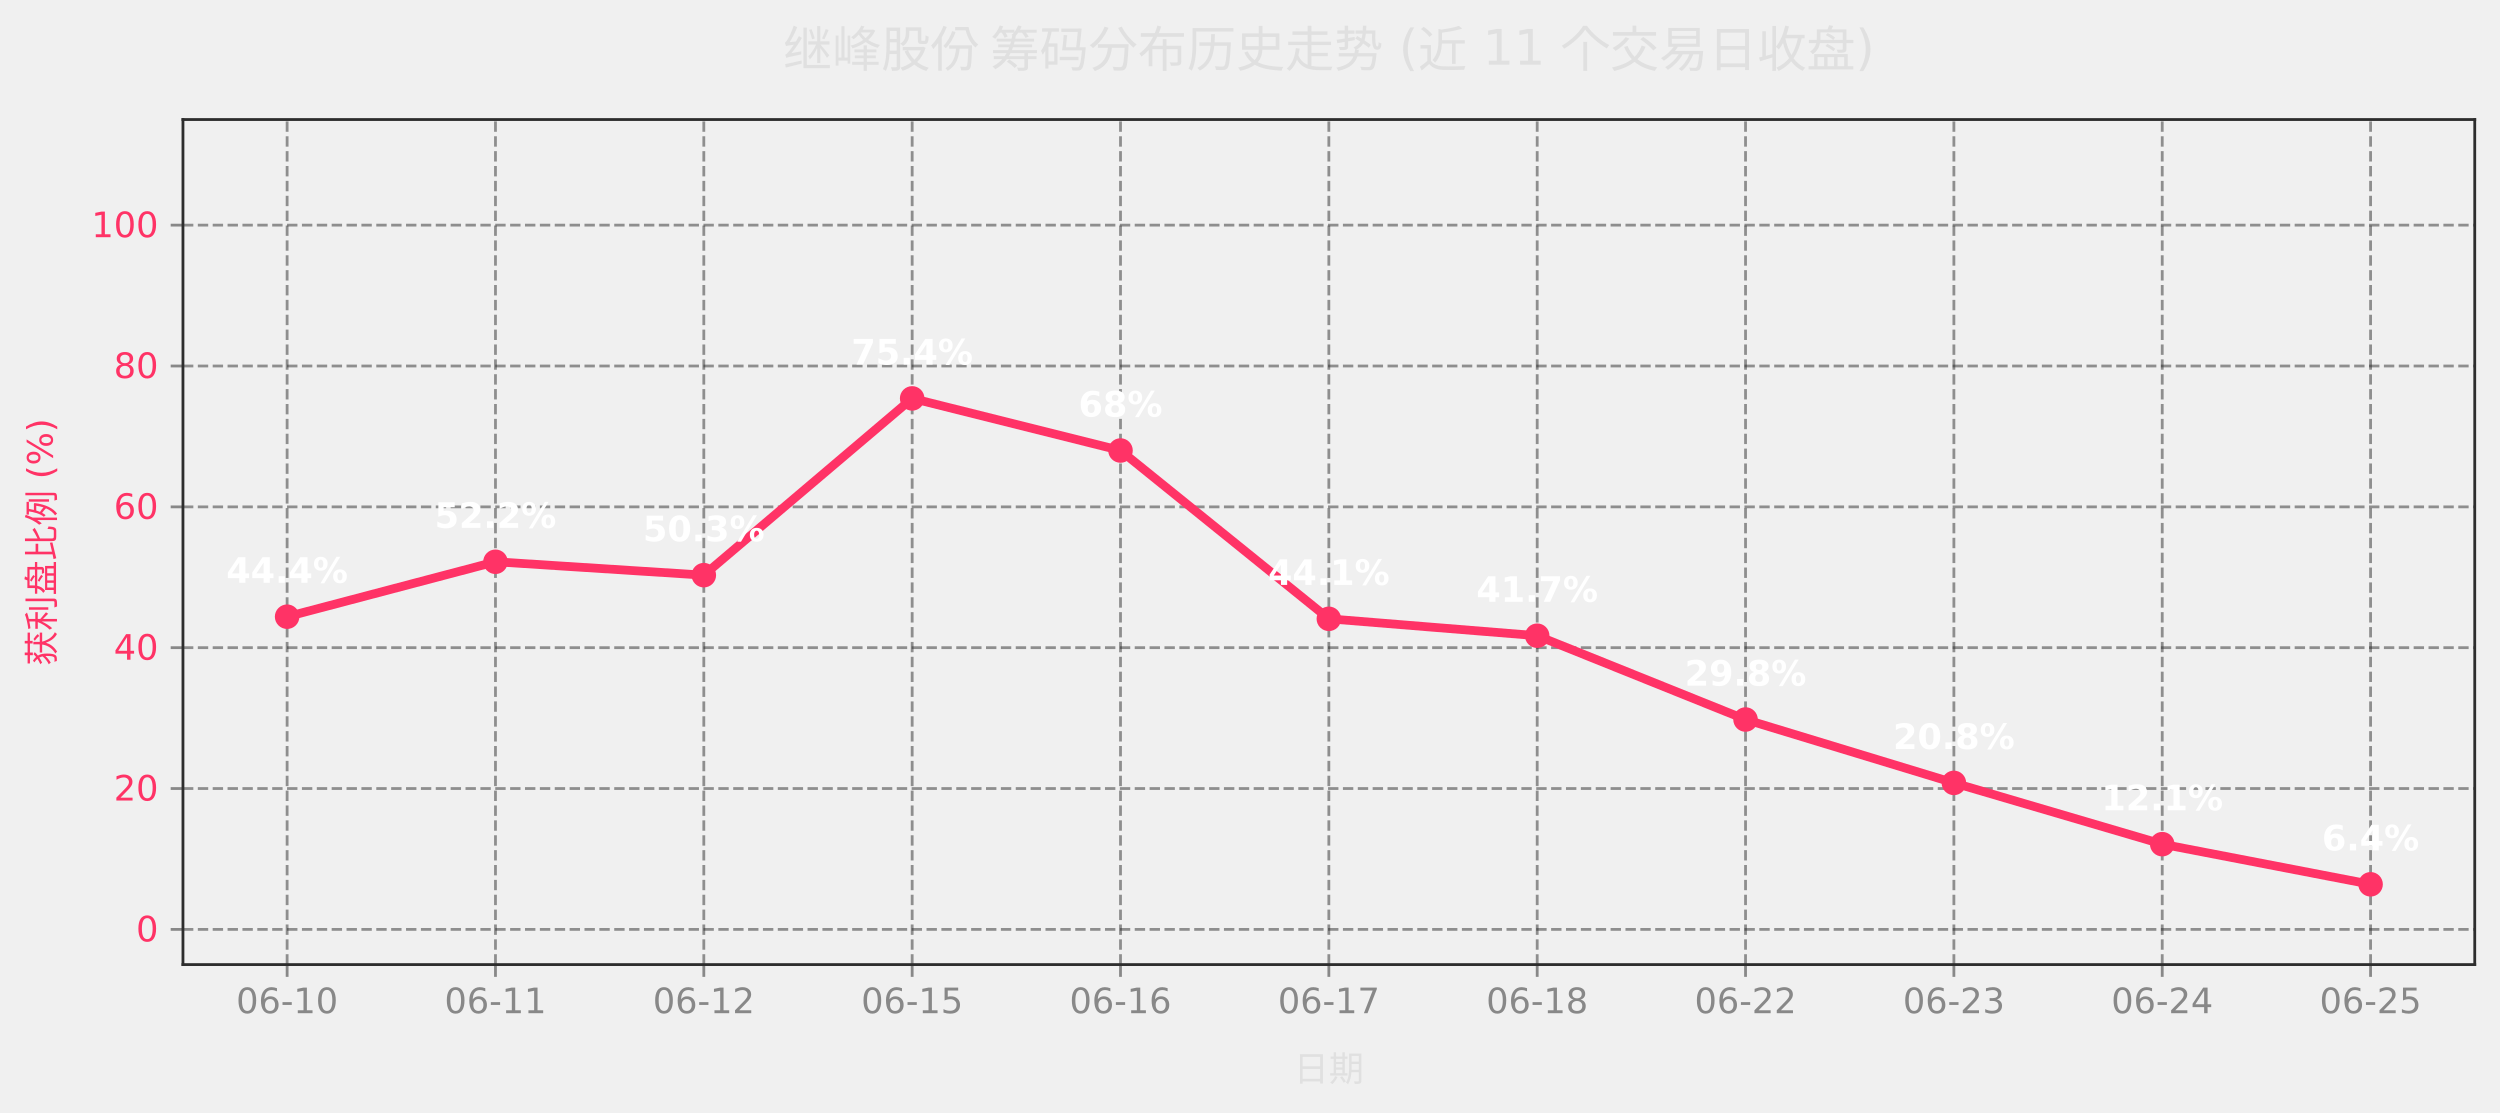
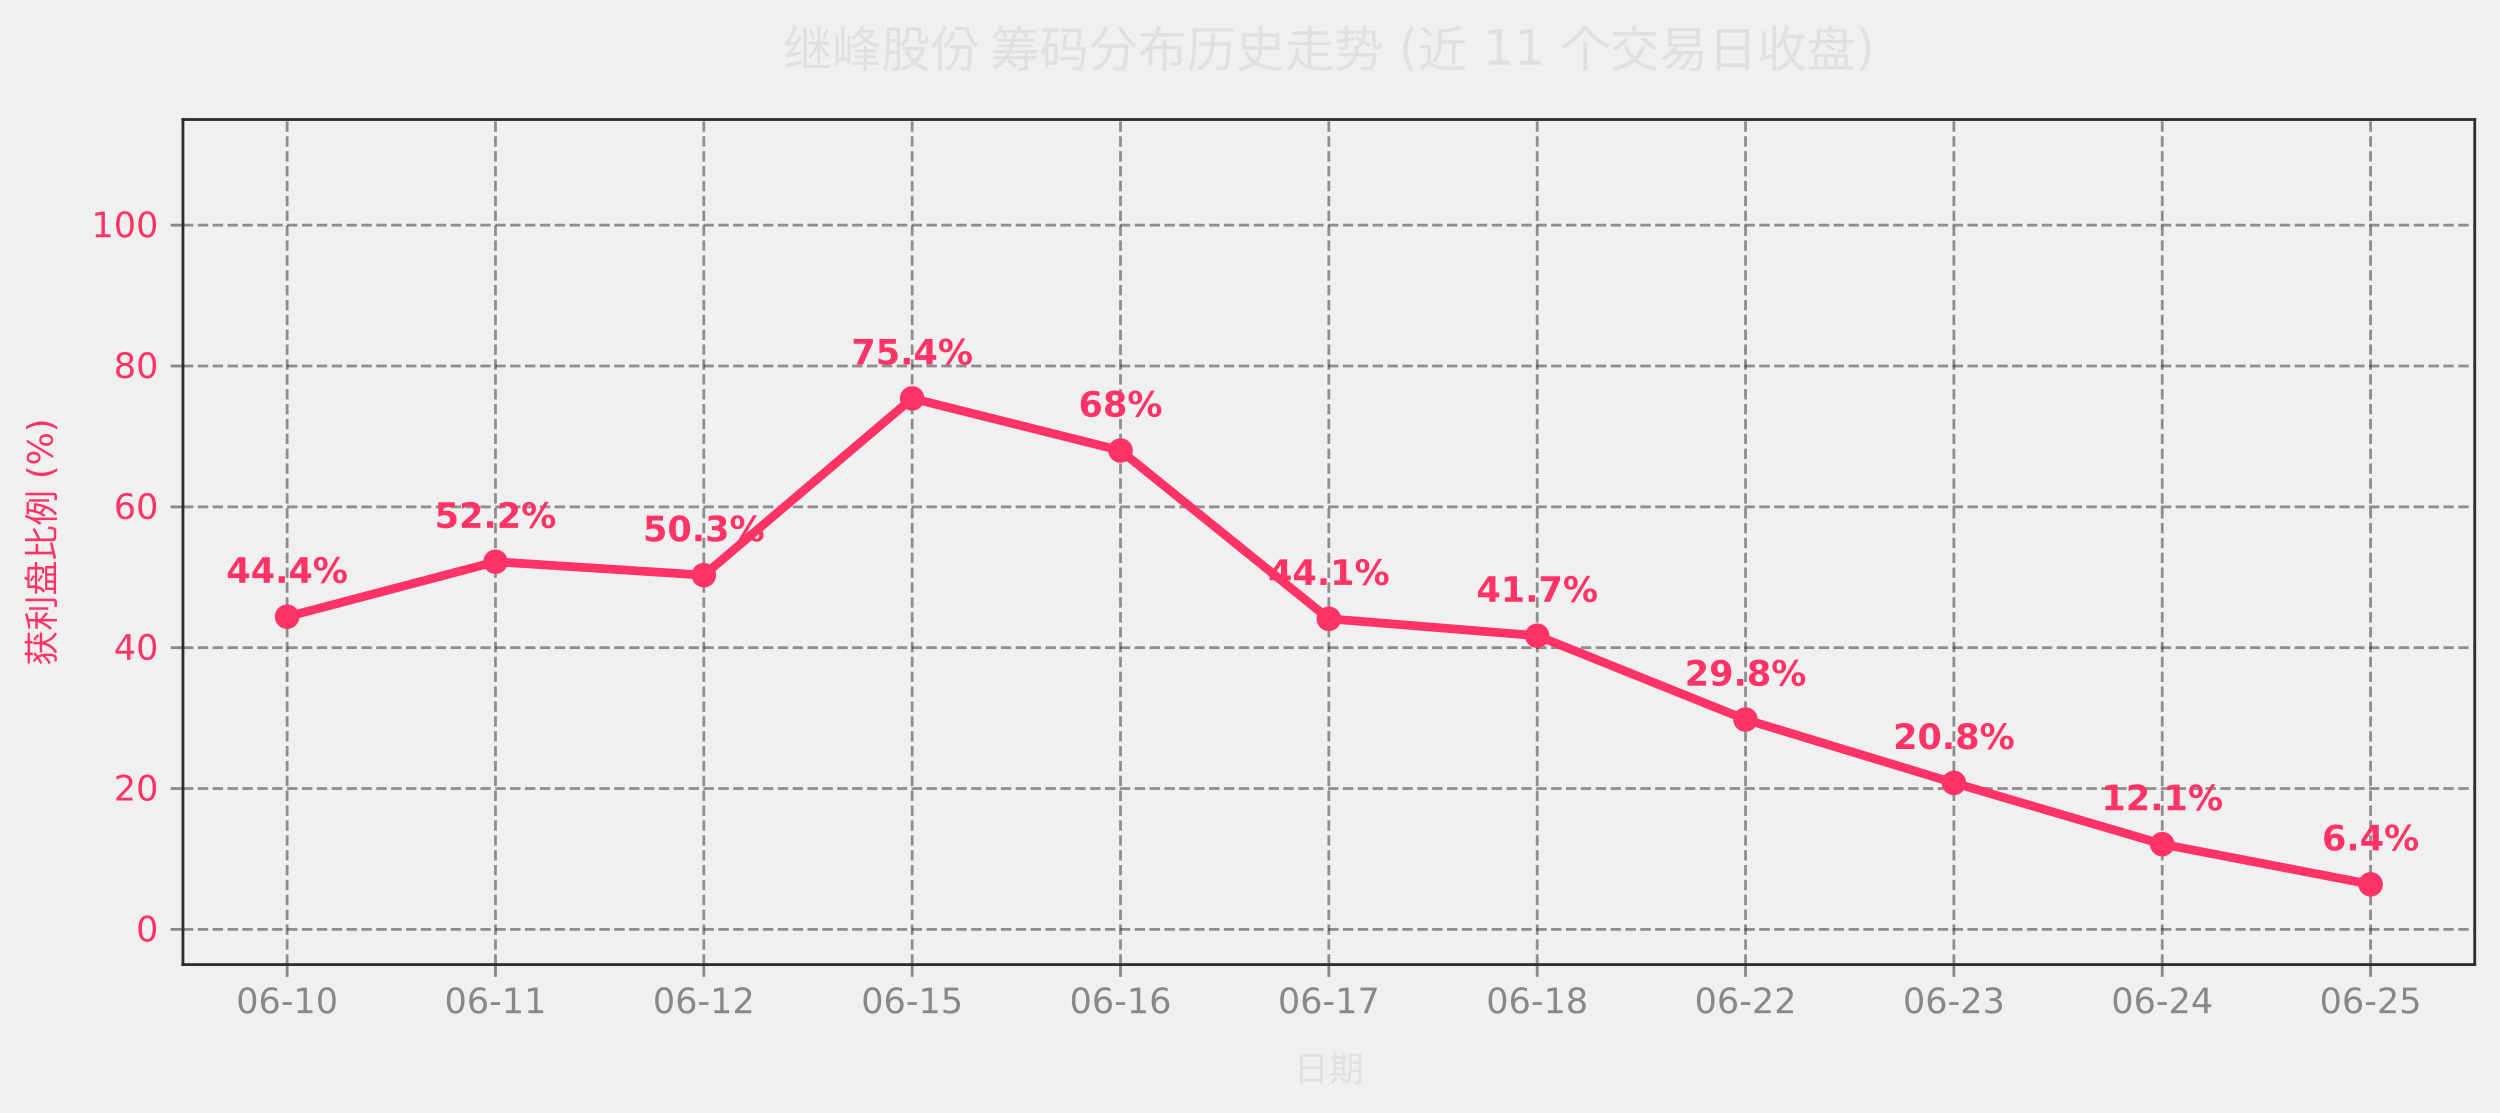
<svg xmlns="http://www.w3.org/2000/svg" xmlns:xlink="http://www.w3.org/1999/xlink" width="712.784pt" height="317.148pt" viewBox="0 0 712.784 317.148" version="1.1">
  <defs>
    <style type="text/css">*{stroke-linejoin: round; stroke-linecap: butt}</style>
  </defs>
  <g id="figure_1">
    <g id="patch_1">
      <path d="M 0 317.148  L 712.784 317.148  L 712.784 0  L 0 0  L 0 317.148  z " style="fill: none" />
    </g>
    <g id="axes_1">
      <g id="patch_2">
        <path d="M 52.163 275.017  L 705.584 275.017  L 705.584 34.08  L 52.163 34.08  L 52.163 275.017  z " style="fill: none" />
      </g>
      <g id="matplotlib.axis_1">
        <g id="xtick_1">
          <g id="line2d_1">
-             <path d="M 81.863 275.017  L 81.863 34.08  " clip-path="url(#pb0483c813f)" style="fill: none; stroke-dasharray: 2.96,1.28; stroke-dashoffset: 0; stroke: #2d2d2d; stroke-opacity: 0.5; stroke-width: 0.8" />
+             <path d="M 81.863 275.017  L 81.863 34.08  " clip-path="url(#pe7135e5e0c)" style="fill: none; stroke-dasharray: 2.96,1.28; stroke-dashoffset: 0; stroke: #2d2d2d; stroke-opacity: 0.5; stroke-width: 0.8" />
          </g>
          <g id="line2d_2">
            <defs>
-               <path id="ma09f5016ab" d="M 0 0  L 0 3.5  " style="stroke: #888888; stroke-width: 0.8" />
+               <path id="m8e5c2aca2e" d="M 0 0  L 0 3.5  " style="stroke: #888888; stroke-width: 0.8" />
            </defs>
            <g>
-               <use xlink:href="#ma09f5016ab" x="81.863" y="275.017" style="fill: #888888; stroke: #888888; stroke-width: 0.8" />
+               <use xlink:href="#m8e5c2aca2e" x="81.863" y="275.017" style="fill: #888888; stroke: #888888; stroke-width: 0.8" />
            </g>
          </g>
          <g id="text_1">
            <text style="fill: #888888; font: 10px 'WenQuanYi Zen Hei', 'DejaVu Sans', 'Arial', sans-serif; text-anchor: middle" x="81.863" y="288.873" transform="rotate(-0 81.86347 288.8728)">06-10</text>
          </g>
        </g>
        <g id="xtick_2">
          <g id="line2d_3">
-             <path d="M 141.265 275.017  L 141.265 34.08  " clip-path="url(#pb0483c813f)" style="fill: none; stroke-dasharray: 2.96,1.28; stroke-dashoffset: 0; stroke: #2d2d2d; stroke-opacity: 0.5; stroke-width: 0.8" />
+             <path d="M 141.265 275.017  L 141.265 34.08  " clip-path="url(#pe7135e5e0c)" style="fill: none; stroke-dasharray: 2.96,1.28; stroke-dashoffset: 0; stroke: #2d2d2d; stroke-opacity: 0.5; stroke-width: 0.8" />
          </g>
          <g id="line2d_4">
            <g>
-               <use xlink:href="#ma09f5016ab" x="141.265" y="275.017" style="fill: #888888; stroke: #888888; stroke-width: 0.8" />
+               <use xlink:href="#m8e5c2aca2e" x="141.265" y="275.017" style="fill: #888888; stroke: #888888; stroke-width: 0.8" />
            </g>
          </g>
          <g id="text_2">
            <text style="fill: #888888; font: 10px 'WenQuanYi Zen Hei', 'DejaVu Sans', 'Arial', sans-serif; text-anchor: middle" x="141.265" y="288.873" transform="rotate(-0 141.2654 288.8728)">06-11</text>
          </g>
        </g>
        <g id="xtick_3">
          <g id="line2d_5">
-             <path d="M 200.667 275.017  L 200.667 34.08  " clip-path="url(#pb0483c813f)" style="fill: none; stroke-dasharray: 2.96,1.28; stroke-dashoffset: 0; stroke: #2d2d2d; stroke-opacity: 0.5; stroke-width: 0.8" />
+             <path d="M 200.667 275.017  L 200.667 34.08  " clip-path="url(#pe7135e5e0c)" style="fill: none; stroke-dasharray: 2.96,1.28; stroke-dashoffset: 0; stroke: #2d2d2d; stroke-opacity: 0.5; stroke-width: 0.8" />
          </g>
          <g id="line2d_6">
            <g>
-               <use xlink:href="#ma09f5016ab" x="200.667" y="275.017" style="fill: #888888; stroke: #888888; stroke-width: 0.8" />
+               <use xlink:href="#m8e5c2aca2e" x="200.667" y="275.017" style="fill: #888888; stroke: #888888; stroke-width: 0.8" />
            </g>
          </g>
          <g id="text_3">
            <text style="fill: #888888; font: 10px 'WenQuanYi Zen Hei', 'DejaVu Sans', 'Arial', sans-serif; text-anchor: middle" x="200.667" y="288.873" transform="rotate(-0 200.6673 288.8728)">06-12</text>
          </g>
        </g>
        <g id="xtick_4">
          <g id="line2d_7">
-             <path d="M 260.069 275.017  L 260.069 34.08  " clip-path="url(#pb0483c813f)" style="fill: none; stroke-dasharray: 2.96,1.28; stroke-dashoffset: 0; stroke: #2d2d2d; stroke-opacity: 0.5; stroke-width: 0.8" />
+             <path d="M 260.069 275.017  L 260.069 34.08  " clip-path="url(#pe7135e5e0c)" style="fill: none; stroke-dasharray: 2.96,1.28; stroke-dashoffset: 0; stroke: #2d2d2d; stroke-opacity: 0.5; stroke-width: 0.8" />
          </g>
          <g id="line2d_8">
            <g>
-               <use xlink:href="#ma09f5016ab" x="260.069" y="275.017" style="fill: #888888; stroke: #888888; stroke-width: 0.8" />
+               <use xlink:href="#m8e5c2aca2e" x="260.069" y="275.017" style="fill: #888888; stroke: #888888; stroke-width: 0.8" />
            </g>
          </g>
          <g id="text_4">
            <text style="fill: #888888; font: 10px 'WenQuanYi Zen Hei', 'DejaVu Sans', 'Arial', sans-serif; text-anchor: middle" x="260.069" y="288.873" transform="rotate(-0 260.0693 288.8728)">06-15</text>
          </g>
        </g>
        <g id="xtick_5">
          <g id="line2d_9">
-             <path d="M 319.471 275.017  L 319.471 34.08  " clip-path="url(#pb0483c813f)" style="fill: none; stroke-dasharray: 2.96,1.28; stroke-dashoffset: 0; stroke: #2d2d2d; stroke-opacity: 0.5; stroke-width: 0.8" />
+             <path d="M 319.471 275.017  L 319.471 34.08  " clip-path="url(#pe7135e5e0c)" style="fill: none; stroke-dasharray: 2.96,1.28; stroke-dashoffset: 0; stroke: #2d2d2d; stroke-opacity: 0.5; stroke-width: 0.8" />
          </g>
          <g id="line2d_10">
            <g>
-               <use xlink:href="#ma09f5016ab" x="319.471" y="275.017" style="fill: #888888; stroke: #888888; stroke-width: 0.8" />
+               <use xlink:href="#m8e5c2aca2e" x="319.471" y="275.017" style="fill: #888888; stroke: #888888; stroke-width: 0.8" />
            </g>
          </g>
          <g id="text_5">
            <text style="fill: #888888; font: 10px 'WenQuanYi Zen Hei', 'DejaVu Sans', 'Arial', sans-serif; text-anchor: middle" x="319.471" y="288.873" transform="rotate(-0 319.4712 288.8728)">06-16</text>
          </g>
        </g>
        <g id="xtick_6">
          <g id="line2d_11">
-             <path d="M 378.873 275.017  L 378.873 34.08  " clip-path="url(#pb0483c813f)" style="fill: none; stroke-dasharray: 2.96,1.28; stroke-dashoffset: 0; stroke: #2d2d2d; stroke-opacity: 0.5; stroke-width: 0.8" />
+             <path d="M 378.873 275.017  L 378.873 34.08  " clip-path="url(#pe7135e5e0c)" style="fill: none; stroke-dasharray: 2.96,1.28; stroke-dashoffset: 0; stroke: #2d2d2d; stroke-opacity: 0.5; stroke-width: 0.8" />
          </g>
          <g id="line2d_12">
            <g>
-               <use xlink:href="#ma09f5016ab" x="378.873" y="275.017" style="fill: #888888; stroke: #888888; stroke-width: 0.8" />
+               <use xlink:href="#m8e5c2aca2e" x="378.873" y="275.017" style="fill: #888888; stroke: #888888; stroke-width: 0.8" />
            </g>
          </g>
          <g id="text_6">
            <text style="fill: #888888; font: 10px 'WenQuanYi Zen Hei', 'DejaVu Sans', 'Arial', sans-serif; text-anchor: middle" x="378.873" y="288.873" transform="rotate(-0 378.8731 288.8728)">06-17</text>
          </g>
        </g>
        <g id="xtick_7">
          <g id="line2d_13">
-             <path d="M 438.275 275.017  L 438.275 34.08  " clip-path="url(#pb0483c813f)" style="fill: none; stroke-dasharray: 2.96,1.28; stroke-dashoffset: 0; stroke: #2d2d2d; stroke-opacity: 0.5; stroke-width: 0.8" />
+             <path d="M 438.275 275.017  L 438.275 34.08  " clip-path="url(#pe7135e5e0c)" style="fill: none; stroke-dasharray: 2.96,1.28; stroke-dashoffset: 0; stroke: #2d2d2d; stroke-opacity: 0.5; stroke-width: 0.8" />
          </g>
          <g id="line2d_14">
            <g>
-               <use xlink:href="#ma09f5016ab" x="438.275" y="275.017" style="fill: #888888; stroke: #888888; stroke-width: 0.8" />
+               <use xlink:href="#m8e5c2aca2e" x="438.275" y="275.017" style="fill: #888888; stroke: #888888; stroke-width: 0.8" />
            </g>
          </g>
          <g id="text_7">
            <text style="fill: #888888; font: 10px 'WenQuanYi Zen Hei', 'DejaVu Sans', 'Arial', sans-serif; text-anchor: middle" x="438.275" y="288.873" transform="rotate(-0 438.2751 288.8728)">06-18</text>
          </g>
        </g>
        <g id="xtick_8">
          <g id="line2d_15">
-             <path d="M 497.677 275.017  L 497.677 34.08  " clip-path="url(#pb0483c813f)" style="fill: none; stroke-dasharray: 2.96,1.28; stroke-dashoffset: 0; stroke: #2d2d2d; stroke-opacity: 0.5; stroke-width: 0.8" />
+             <path d="M 497.677 275.017  L 497.677 34.08  " clip-path="url(#pe7135e5e0c)" style="fill: none; stroke-dasharray: 2.96,1.28; stroke-dashoffset: 0; stroke: #2d2d2d; stroke-opacity: 0.5; stroke-width: 0.8" />
          </g>
          <g id="line2d_16">
            <g>
-               <use xlink:href="#ma09f5016ab" x="497.677" y="275.017" style="fill: #888888; stroke: #888888; stroke-width: 0.8" />
+               <use xlink:href="#m8e5c2aca2e" x="497.677" y="275.017" style="fill: #888888; stroke: #888888; stroke-width: 0.8" />
            </g>
          </g>
          <g id="text_8">
            <text style="fill: #888888; font: 10px 'WenQuanYi Zen Hei', 'DejaVu Sans', 'Arial', sans-serif; text-anchor: middle" x="497.677" y="288.873" transform="rotate(-0 497.677 288.8728)">06-22</text>
          </g>
        </g>
        <g id="xtick_9">
          <g id="line2d_17">
-             <path d="M 557.079 275.017  L 557.079 34.08  " clip-path="url(#pb0483c813f)" style="fill: none; stroke-dasharray: 2.96,1.28; stroke-dashoffset: 0; stroke: #2d2d2d; stroke-opacity: 0.5; stroke-width: 0.8" />
+             <path d="M 557.079 275.017  L 557.079 34.08  " clip-path="url(#pe7135e5e0c)" style="fill: none; stroke-dasharray: 2.96,1.28; stroke-dashoffset: 0; stroke: #2d2d2d; stroke-opacity: 0.5; stroke-width: 0.8" />
          </g>
          <g id="line2d_18">
            <g>
-               <use xlink:href="#ma09f5016ab" x="557.079" y="275.017" style="fill: #888888; stroke: #888888; stroke-width: 0.8" />
+               <use xlink:href="#m8e5c2aca2e" x="557.079" y="275.017" style="fill: #888888; stroke: #888888; stroke-width: 0.8" />
            </g>
          </g>
          <g id="text_9">
            <text style="fill: #888888; font: 10px 'WenQuanYi Zen Hei', 'DejaVu Sans', 'Arial', sans-serif; text-anchor: middle" x="557.079" y="288.873" transform="rotate(-0 557.0789 288.8728)">06-23</text>
          </g>
        </g>
        <g id="xtick_10">
          <g id="line2d_19">
-             <path d="M 616.481 275.017  L 616.481 34.08  " clip-path="url(#pb0483c813f)" style="fill: none; stroke-dasharray: 2.96,1.28; stroke-dashoffset: 0; stroke: #2d2d2d; stroke-opacity: 0.5; stroke-width: 0.8" />
+             <path d="M 616.481 275.017  L 616.481 34.08  " clip-path="url(#pe7135e5e0c)" style="fill: none; stroke-dasharray: 2.96,1.28; stroke-dashoffset: 0; stroke: #2d2d2d; stroke-opacity: 0.5; stroke-width: 0.8" />
          </g>
          <g id="line2d_20">
            <g>
-               <use xlink:href="#ma09f5016ab" x="616.481" y="275.017" style="fill: #888888; stroke: #888888; stroke-width: 0.8" />
+               <use xlink:href="#m8e5c2aca2e" x="616.481" y="275.017" style="fill: #888888; stroke: #888888; stroke-width: 0.8" />
            </g>
          </g>
          <g id="text_10">
            <text style="fill: #888888; font: 10px 'WenQuanYi Zen Hei', 'DejaVu Sans', 'Arial', sans-serif; text-anchor: middle" x="616.481" y="288.873" transform="rotate(-0 616.4809 288.8728)">06-24</text>
          </g>
        </g>
        <g id="xtick_11">
          <g id="line2d_21">
-             <path d="M 675.883 275.017  L 675.883 34.08  " clip-path="url(#pb0483c813f)" style="fill: none; stroke-dasharray: 2.96,1.28; stroke-dashoffset: 0; stroke: #2d2d2d; stroke-opacity: 0.5; stroke-width: 0.8" />
+             <path d="M 675.883 275.017  L 675.883 34.08  " clip-path="url(#pe7135e5e0c)" style="fill: none; stroke-dasharray: 2.96,1.28; stroke-dashoffset: 0; stroke: #2d2d2d; stroke-opacity: 0.5; stroke-width: 0.8" />
          </g>
          <g id="line2d_22">
            <g>
-               <use xlink:href="#ma09f5016ab" x="675.883" y="275.017" style="fill: #888888; stroke: #888888; stroke-width: 0.8" />
+               <use xlink:href="#m8e5c2aca2e" x="675.883" y="275.017" style="fill: #888888; stroke: #888888; stroke-width: 0.8" />
            </g>
          </g>
          <g id="text_11">
            <text style="fill: #888888; font: 10px 'WenQuanYi Zen Hei', 'DejaVu Sans', 'Arial', sans-serif; text-anchor: middle" x="675.883" y="288.873" transform="rotate(-0 675.8828 288.8728)">06-25</text>
          </g>
        </g>
        <g id="text_12">
          <text style="fill: #e0e0e0; font: 10px 'WenQuanYi Zen Hei', 'DejaVu Sans', 'Arial', sans-serif; text-anchor: middle" x="378.873" y="308.287" transform="rotate(-0 378.8731 308.2869)">日期</text>
        </g>
      </g>
      <g id="matplotlib.axis_2">
        <g id="ytick_1">
          <g id="line2d_23">
-             <path d="M 52.163 264.978  L 705.584 264.978  " clip-path="url(#pb0483c813f)" style="fill: none; stroke-dasharray: 2.96,1.28; stroke-dashoffset: 0; stroke: #2d2d2d; stroke-opacity: 0.5; stroke-width: 0.8" />
+             <path d="M 52.163 264.978  L 705.584 264.978  " clip-path="url(#pe7135e5e0c)" style="fill: none; stroke-dasharray: 2.96,1.28; stroke-dashoffset: 0; stroke: #2d2d2d; stroke-opacity: 0.5; stroke-width: 0.8" />
          </g>
          <g id="line2d_24">
            <defs>
-               <path id="mbe18119222" d="M 0 0  L -3.5 0  " style="stroke: #888888; stroke-width: 0.8" />
+               <path id="m1942de234c" d="M 0 0  L -3.5 0  " style="stroke: #888888; stroke-width: 0.8" />
            </defs>
            <g>
-               <use xlink:href="#mbe18119222" x="52.163" y="264.978" style="fill: #888888; stroke: #888888; stroke-width: 0.8" />
+               <use xlink:href="#m1942de234c" x="52.163" y="264.978" style="fill: #888888; stroke: #888888; stroke-width: 0.8" />
            </g>
          </g>
          <g id="text_13">
            <text style="fill: #ff3366; font: 10px 'WenQuanYi Zen Hei', 'DejaVu Sans', 'Arial', sans-serif; text-anchor: end" x="45.163" y="268.406" transform="rotate(-0 45.1625 268.4057)">0</text>
          </g>
        </g>
        <g id="ytick_2">
          <g id="line2d_25">
-             <path d="M 52.163 224.822  L 705.584 224.822  " clip-path="url(#pb0483c813f)" style="fill: none; stroke-dasharray: 2.96,1.28; stroke-dashoffset: 0; stroke: #2d2d2d; stroke-opacity: 0.5; stroke-width: 0.8" />
+             <path d="M 52.163 224.822  L 705.584 224.822  " clip-path="url(#pe7135e5e0c)" style="fill: none; stroke-dasharray: 2.96,1.28; stroke-dashoffset: 0; stroke: #2d2d2d; stroke-opacity: 0.5; stroke-width: 0.8" />
          </g>
          <g id="line2d_26">
            <g>
-               <use xlink:href="#mbe18119222" x="52.163" y="224.822" style="fill: #888888; stroke: #888888; stroke-width: 0.8" />
+               <use xlink:href="#m1942de234c" x="52.163" y="224.822" style="fill: #888888; stroke: #888888; stroke-width: 0.8" />
            </g>
          </g>
          <g id="text_14">
            <text style="fill: #ff3366; font: 10px 'WenQuanYi Zen Hei', 'DejaVu Sans', 'Arial', sans-serif; text-anchor: end" x="45.163" y="228.25" transform="rotate(-0 45.1625 228.2496)">20</text>
          </g>
        </g>
        <g id="ytick_3">
          <g id="line2d_27">
-             <path d="M 52.163 184.665  L 705.584 184.665  " clip-path="url(#pb0483c813f)" style="fill: none; stroke-dasharray: 2.96,1.28; stroke-dashoffset: 0; stroke: #2d2d2d; stroke-opacity: 0.5; stroke-width: 0.8" />
+             <path d="M 52.163 184.665  L 705.584 184.665  " clip-path="url(#pe7135e5e0c)" style="fill: none; stroke-dasharray: 2.96,1.28; stroke-dashoffset: 0; stroke: #2d2d2d; stroke-opacity: 0.5; stroke-width: 0.8" />
          </g>
          <g id="line2d_28">
            <g>
-               <use xlink:href="#mbe18119222" x="52.163" y="184.665" style="fill: #888888; stroke: #888888; stroke-width: 0.8" />
+               <use xlink:href="#m1942de234c" x="52.163" y="184.665" style="fill: #888888; stroke: #888888; stroke-width: 0.8" />
            </g>
          </g>
          <g id="text_15">
            <text style="fill: #ff3366; font: 10px 'WenQuanYi Zen Hei', 'DejaVu Sans', 'Arial', sans-serif; text-anchor: end" x="45.163" y="188.094" transform="rotate(-0 45.1625 188.0936)">40</text>
          </g>
        </g>
        <g id="ytick_4">
          <g id="line2d_29">
-             <path d="M 52.163 144.509  L 705.584 144.509  " clip-path="url(#pb0483c813f)" style="fill: none; stroke-dasharray: 2.96,1.28; stroke-dashoffset: 0; stroke: #2d2d2d; stroke-opacity: 0.5; stroke-width: 0.8" />
+             <path d="M 52.163 144.509  L 705.584 144.509  " clip-path="url(#pe7135e5e0c)" style="fill: none; stroke-dasharray: 2.96,1.28; stroke-dashoffset: 0; stroke: #2d2d2d; stroke-opacity: 0.5; stroke-width: 0.8" />
          </g>
          <g id="line2d_30">
            <g>
-               <use xlink:href="#mbe18119222" x="52.163" y="144.509" style="fill: #888888; stroke: #888888; stroke-width: 0.8" />
+               <use xlink:href="#m1942de234c" x="52.163" y="144.509" style="fill: #888888; stroke: #888888; stroke-width: 0.8" />
            </g>
          </g>
          <g id="text_16">
            <text style="fill: #ff3366; font: 10px 'WenQuanYi Zen Hei', 'DejaVu Sans', 'Arial', sans-serif; text-anchor: end" x="45.163" y="147.938" transform="rotate(-0 45.1625 147.9376)">60</text>
          </g>
        </g>
        <g id="ytick_5">
          <g id="line2d_31">
-             <path d="M 52.163 104.353  L 705.584 104.353  " clip-path="url(#pb0483c813f)" style="fill: none; stroke-dasharray: 2.96,1.28; stroke-dashoffset: 0; stroke: #2d2d2d; stroke-opacity: 0.5; stroke-width: 0.8" />
+             <path d="M 52.163 104.353  L 705.584 104.353  " clip-path="url(#pe7135e5e0c)" style="fill: none; stroke-dasharray: 2.96,1.28; stroke-dashoffset: 0; stroke: #2d2d2d; stroke-opacity: 0.5; stroke-width: 0.8" />
          </g>
          <g id="line2d_32">
            <g>
-               <use xlink:href="#mbe18119222" x="52.163" y="104.353" style="fill: #888888; stroke: #888888; stroke-width: 0.8" />
+               <use xlink:href="#m1942de234c" x="52.163" y="104.353" style="fill: #888888; stroke: #888888; stroke-width: 0.8" />
            </g>
          </g>
          <g id="text_17">
            <text style="fill: #ff3366; font: 10px 'WenQuanYi Zen Hei', 'DejaVu Sans', 'Arial', sans-serif; text-anchor: end" x="45.163" y="107.782" transform="rotate(-0 45.1625 107.7815)">80</text>
          </g>
        </g>
        <g id="ytick_6">
          <g id="line2d_33">
-             <path d="M 52.163 64.197  L 705.584 64.197  " clip-path="url(#pb0483c813f)" style="fill: none; stroke-dasharray: 2.96,1.28; stroke-dashoffset: 0; stroke: #2d2d2d; stroke-opacity: 0.5; stroke-width: 0.8" />
+             <path d="M 52.163 64.197  L 705.584 64.197  " clip-path="url(#pe7135e5e0c)" style="fill: none; stroke-dasharray: 2.96,1.28; stroke-dashoffset: 0; stroke: #2d2d2d; stroke-opacity: 0.5; stroke-width: 0.8" />
          </g>
          <g id="line2d_34">
            <g>
-               <use xlink:href="#mbe18119222" x="52.163" y="64.197" style="fill: #888888; stroke: #888888; stroke-width: 0.8" />
+               <use xlink:href="#m1942de234c" x="52.163" y="64.197" style="fill: #888888; stroke: #888888; stroke-width: 0.8" />
            </g>
          </g>
          <g id="text_18">
            <text style="fill: #ff3366; font: 10px 'WenQuanYi Zen Hei', 'DejaVu Sans', 'Arial', sans-serif; text-anchor: end" x="45.163" y="67.625" transform="rotate(-0 45.1625 67.62547)">100</text>
          </g>
        </g>
        <g id="text_19">
          <text style="fill: #ff3366; font: 10px 'WenQuanYi Zen Hei', 'DejaVu Sans', 'Arial', sans-serif; text-anchor: middle" x="15.463" y="154.548" transform="rotate(-90 15.4625 154.5484)">获利盘比例 (%)</text>
        </g>
      </g>
      <g id="line2d_35">
-         <path d="M 81.863 175.831  L 141.265 160.17  L 200.667 163.985  L 260.069 113.589  L 319.471 128.447  L 378.873 176.433  L 438.275 181.252  L 497.677 205.145  L 557.079 223.215  L 616.481 240.683  L 675.883 252.128  " clip-path="url(#pb0483c813f)" style="fill: none; stroke: #ff3366; stroke-width: 2.5; stroke-linecap: square" />
+         <path d="M 81.863 175.831  L 141.265 160.17  L 200.667 163.985  L 260.069 113.589  L 319.471 128.447  L 378.873 176.433  L 438.275 181.252  L 497.677 205.145  L 557.079 223.215  L 616.481 240.683  L 675.883 252.128  " clip-path="url(#pe7135e5e0c)" style="fill: none; stroke: #ff3366; stroke-width: 2.5; stroke-linecap: square" />
        <defs>
-           <path id="m424fffea43" d="M 0 3  C 0.796 3 1.559 2.684 2.121 2.121  C 2.684 1.559 3 0.796 3 0  C 3 -0.796 2.684 -1.559 2.121 -2.121  C 1.559 -2.684 0.796 -3 0 -3  C -0.796 -3 -1.559 -2.684 -2.121 -2.121  C -2.684 -1.559 -3 -0.796 -3 0  C -3 0.796 -2.684 1.559 -2.121 2.121  C -1.559 2.684 -0.796 3 0 3  z " style="stroke: #ff3366" />
+           <path id="me21c200c6f" d="M 0 3  C 0.796 3 1.559 2.684 2.121 2.121  C 2.684 1.559 3 0.796 3 0  C 3 -0.796 2.684 -1.559 2.121 -2.121  C 1.559 -2.684 0.796 -3 0 -3  C -0.796 -3 -1.559 -2.684 -2.121 -2.121  C -2.684 -1.559 -3 -0.796 -3 0  C -3 0.796 -2.684 1.559 -2.121 2.121  C -1.559 2.684 -0.796 3 0 3  z " style="stroke: #ff3366" />
        </defs>
-         <g clip-path="url(#pb0483c813f)">
-           <use xlink:href="#m424fffea43" x="81.863" y="175.831" style="fill: #ff3366; stroke: #ff3366" />
-           <use xlink:href="#m424fffea43" x="141.265" y="160.17" style="fill: #ff3366; stroke: #ff3366" />
-           <use xlink:href="#m424fffea43" x="200.667" y="163.985" style="fill: #ff3366; stroke: #ff3366" />
-           <use xlink:href="#m424fffea43" x="260.069" y="113.589" style="fill: #ff3366; stroke: #ff3366" />
-           <use xlink:href="#m424fffea43" x="319.471" y="128.447" style="fill: #ff3366; stroke: #ff3366" />
-           <use xlink:href="#m424fffea43" x="378.873" y="176.433" style="fill: #ff3366; stroke: #ff3366" />
-           <use xlink:href="#m424fffea43" x="438.275" y="181.252" style="fill: #ff3366; stroke: #ff3366" />
-           <use xlink:href="#m424fffea43" x="497.677" y="205.145" style="fill: #ff3366; stroke: #ff3366" />
-           <use xlink:href="#m424fffea43" x="557.079" y="223.215" style="fill: #ff3366; stroke: #ff3366" />
-           <use xlink:href="#m424fffea43" x="616.481" y="240.683" style="fill: #ff3366; stroke: #ff3366" />
-           <use xlink:href="#m424fffea43" x="675.883" y="252.128" style="fill: #ff3366; stroke: #ff3366" />
+         <g clip-path="url(#pe7135e5e0c)">
+           <use xlink:href="#me21c200c6f" x="81.863" y="175.831" style="fill: #ff3366; stroke: #ff3366" />
+           <use xlink:href="#me21c200c6f" x="141.265" y="160.17" style="fill: #ff3366; stroke: #ff3366" />
+           <use xlink:href="#me21c200c6f" x="200.667" y="163.985" style="fill: #ff3366; stroke: #ff3366" />
+           <use xlink:href="#me21c200c6f" x="260.069" y="113.589" style="fill: #ff3366; stroke: #ff3366" />
+           <use xlink:href="#me21c200c6f" x="319.471" y="128.447" style="fill: #ff3366; stroke: #ff3366" />
+           <use xlink:href="#me21c200c6f" x="378.873" y="176.433" style="fill: #ff3366; stroke: #ff3366" />
+           <use xlink:href="#me21c200c6f" x="438.275" y="181.252" style="fill: #ff3366; stroke: #ff3366" />
+           <use xlink:href="#me21c200c6f" x="497.677" y="205.145" style="fill: #ff3366; stroke: #ff3366" />
+           <use xlink:href="#me21c200c6f" x="557.079" y="223.215" style="fill: #ff3366; stroke: #ff3366" />
+           <use xlink:href="#me21c200c6f" x="616.481" y="240.683" style="fill: #ff3366; stroke: #ff3366" />
+           <use xlink:href="#me21c200c6f" x="675.883" y="252.128" style="fill: #ff3366; stroke: #ff3366" />
        </g>
      </g>
      <g id="patch_3">
        <path d="M 52.163 275.017  L 52.163 34.08  " style="fill: none; stroke: #2d2d2d; stroke-width: 0.8; stroke-linejoin: miter; stroke-linecap: square" />
      </g>
      <g id="patch_4">
        <path d="M 705.584 275.017  L 705.584 34.08  " style="fill: none; stroke: #2d2d2d; stroke-width: 0.8; stroke-linejoin: miter; stroke-linecap: square" />
      </g>
      <g id="patch_5">
        <path d="M 52.163 275.017  L 705.584 275.017  " style="fill: none; stroke: #2d2d2d; stroke-width: 0.8; stroke-linejoin: miter; stroke-linecap: square" />
      </g>
      <g id="patch_6">
        <path d="M 52.163 34.08  L 705.584 34.08  " style="fill: none; stroke: #2d2d2d; stroke-width: 0.8; stroke-linejoin: miter; stroke-linecap: square" />
      </g>
      <g id="text_20">
-         <text style="fill: #ffffff; font: 700 10px 'WenQuanYi Zen Hei', 'DejaVu Sans', 'Arial', sans-serif; text-anchor: middle" x="81.863" y="166.17" transform="rotate(-0 81.86347 166.1702)">44.4%</text>
+         <text style="fill: #ff3366; font: 700 10px 'WenQuanYi Zen Hei', 'DejaVu Sans', 'Arial', sans-serif; text-anchor: middle" x="81.863" y="166.17" transform="rotate(-0 81.86347 166.1702)">44.4%</text>
      </g>
      <g id="text_21">
-         <text style="fill: #ffffff; font: 700 10px 'WenQuanYi Zen Hei', 'DejaVu Sans', 'Arial', sans-serif; text-anchor: middle" x="141.265" y="150.509" transform="rotate(-0 141.2654 150.5093)">52.2%</text>
+         <text style="fill: #ff3366; font: 700 10px 'WenQuanYi Zen Hei', 'DejaVu Sans', 'Arial', sans-serif; text-anchor: middle" x="141.265" y="150.509" transform="rotate(-0 141.2654 150.5093)">52.2%</text>
      </g>
      <g id="text_22">
-         <text style="fill: #ffffff; font: 700 10px 'WenQuanYi Zen Hei', 'DejaVu Sans', 'Arial', sans-serif; text-anchor: middle" x="200.667" y="154.324" transform="rotate(-0 200.6673 154.3242)">50.3%</text>
+         <text style="fill: #ff3366; font: 700 10px 'WenQuanYi Zen Hei', 'DejaVu Sans', 'Arial', sans-serif; text-anchor: middle" x="200.667" y="154.324" transform="rotate(-0 200.6673 154.3242)">50.3%</text>
      </g>
      <g id="text_23">
-         <text style="fill: #ffffff; font: 700 10px 'WenQuanYi Zen Hei', 'DejaVu Sans', 'Arial', sans-serif; text-anchor: middle" x="260.069" y="103.928" transform="rotate(-0 260.0693 103.9283)">75.4%</text>
+         <text style="fill: #ff3366; font: 700 10px 'WenQuanYi Zen Hei', 'DejaVu Sans', 'Arial', sans-serif; text-anchor: middle" x="260.069" y="103.928" transform="rotate(-0 260.0693 103.9283)">75.4%</text>
      </g>
      <g id="text_24">
-         <text style="fill: #ffffff; font: 700 10px 'WenQuanYi Zen Hei', 'DejaVu Sans', 'Arial', sans-serif; text-anchor: middle" x="319.471" y="118.786" transform="rotate(-0 319.4712 118.7861)">68%</text>
+         <text style="fill: #ff3366; font: 700 10px 'WenQuanYi Zen Hei', 'DejaVu Sans', 'Arial', sans-serif; text-anchor: middle" x="319.471" y="118.786" transform="rotate(-0 319.4712 118.7861)">68%</text>
      </g>
      <g id="text_25">
-         <text style="fill: #ffffff; font: 700 10px 'WenQuanYi Zen Hei', 'DejaVu Sans', 'Arial', sans-serif; text-anchor: middle" x="378.873" y="166.773" transform="rotate(-0 378.8731 166.7725)">44.1%</text>
+         <text style="fill: #ff3366; font: 700 10px 'WenQuanYi Zen Hei', 'DejaVu Sans', 'Arial', sans-serif; text-anchor: middle" x="378.873" y="166.773" transform="rotate(-0 378.8731 166.7725)">44.1%</text>
      </g>
      <g id="text_26">
-         <text style="fill: #ffffff; font: 700 10px 'WenQuanYi Zen Hei', 'DejaVu Sans', 'Arial', sans-serif; text-anchor: middle" x="438.275" y="171.591" transform="rotate(-0 438.2751 171.5913)">41.7%</text>
+         <text style="fill: #ff3366; font: 700 10px 'WenQuanYi Zen Hei', 'DejaVu Sans', 'Arial', sans-serif; text-anchor: middle" x="438.275" y="171.591" transform="rotate(-0 438.2751 171.5913)">41.7%</text>
      </g>
      <g id="text_27">
-         <text style="fill: #ffffff; font: 700 10px 'WenQuanYi Zen Hei', 'DejaVu Sans', 'Arial', sans-serif; text-anchor: middle" x="497.677" y="195.484" transform="rotate(-0 497.677 195.4841)">29.8%</text>
+         <text style="fill: #ff3366; font: 700 10px 'WenQuanYi Zen Hei', 'DejaVu Sans', 'Arial', sans-serif; text-anchor: middle" x="497.677" y="195.484" transform="rotate(-0 497.677 195.4841)">29.8%</text>
      </g>
      <g id="text_28">
-         <text style="fill: #ffffff; font: 700 10px 'WenQuanYi Zen Hei', 'DejaVu Sans', 'Arial', sans-serif; text-anchor: middle" x="557.079" y="213.554" transform="rotate(-0 557.0789 213.5543)">20.8%</text>
+         <text style="fill: #ff3366; font: 700 10px 'WenQuanYi Zen Hei', 'DejaVu Sans', 'Arial', sans-serif; text-anchor: middle" x="557.079" y="213.554" transform="rotate(-0 557.0789 213.5543)">20.8%</text>
      </g>
      <g id="text_29">
-         <text style="fill: #ffffff; font: 700 10px 'WenQuanYi Zen Hei', 'DejaVu Sans', 'Arial', sans-serif; text-anchor: middle" x="616.481" y="231.022" transform="rotate(-0 616.4809 231.0222)">12.1%</text>
+         <text style="fill: #ff3366; font: 700 10px 'WenQuanYi Zen Hei', 'DejaVu Sans', 'Arial', sans-serif; text-anchor: middle" x="616.481" y="231.022" transform="rotate(-0 616.4809 231.0222)">12.1%</text>
      </g>
      <g id="text_30">
-         <text style="fill: #ffffff; font: 700 10px 'WenQuanYi Zen Hei', 'DejaVu Sans', 'Arial', sans-serif; text-anchor: middle" x="675.883" y="242.467" transform="rotate(-0 675.8828 242.4667)">6.4%</text>
+         <text style="fill: #ff3366; font: 700 10px 'WenQuanYi Zen Hei', 'DejaVu Sans', 'Arial', sans-serif; text-anchor: middle" x="675.883" y="242.467" transform="rotate(-0 675.8828 242.4667)">6.4%</text>
      </g>
      <g id="text_31">
        <text style="fill: #e0e0e0; font: 14px 'WenQuanYi Zen Hei', 'DejaVu Sans', 'Arial', sans-serif; text-anchor: middle" x="378.873" y="19.08" transform="rotate(-0 378.8731 19.08031)">继峰股份 筹码分布历史走势 (近 11 个交易日收盘)</text>
      </g>
    </g>
  </g>
  <defs>
-     <clipPath id="pb0483c813f">
+     <clipPath id="pe7135e5e0c">
      <rect x="52.163" y="34.08" width="653.421" height="240.936" />
    </clipPath>
  </defs>
</svg>
